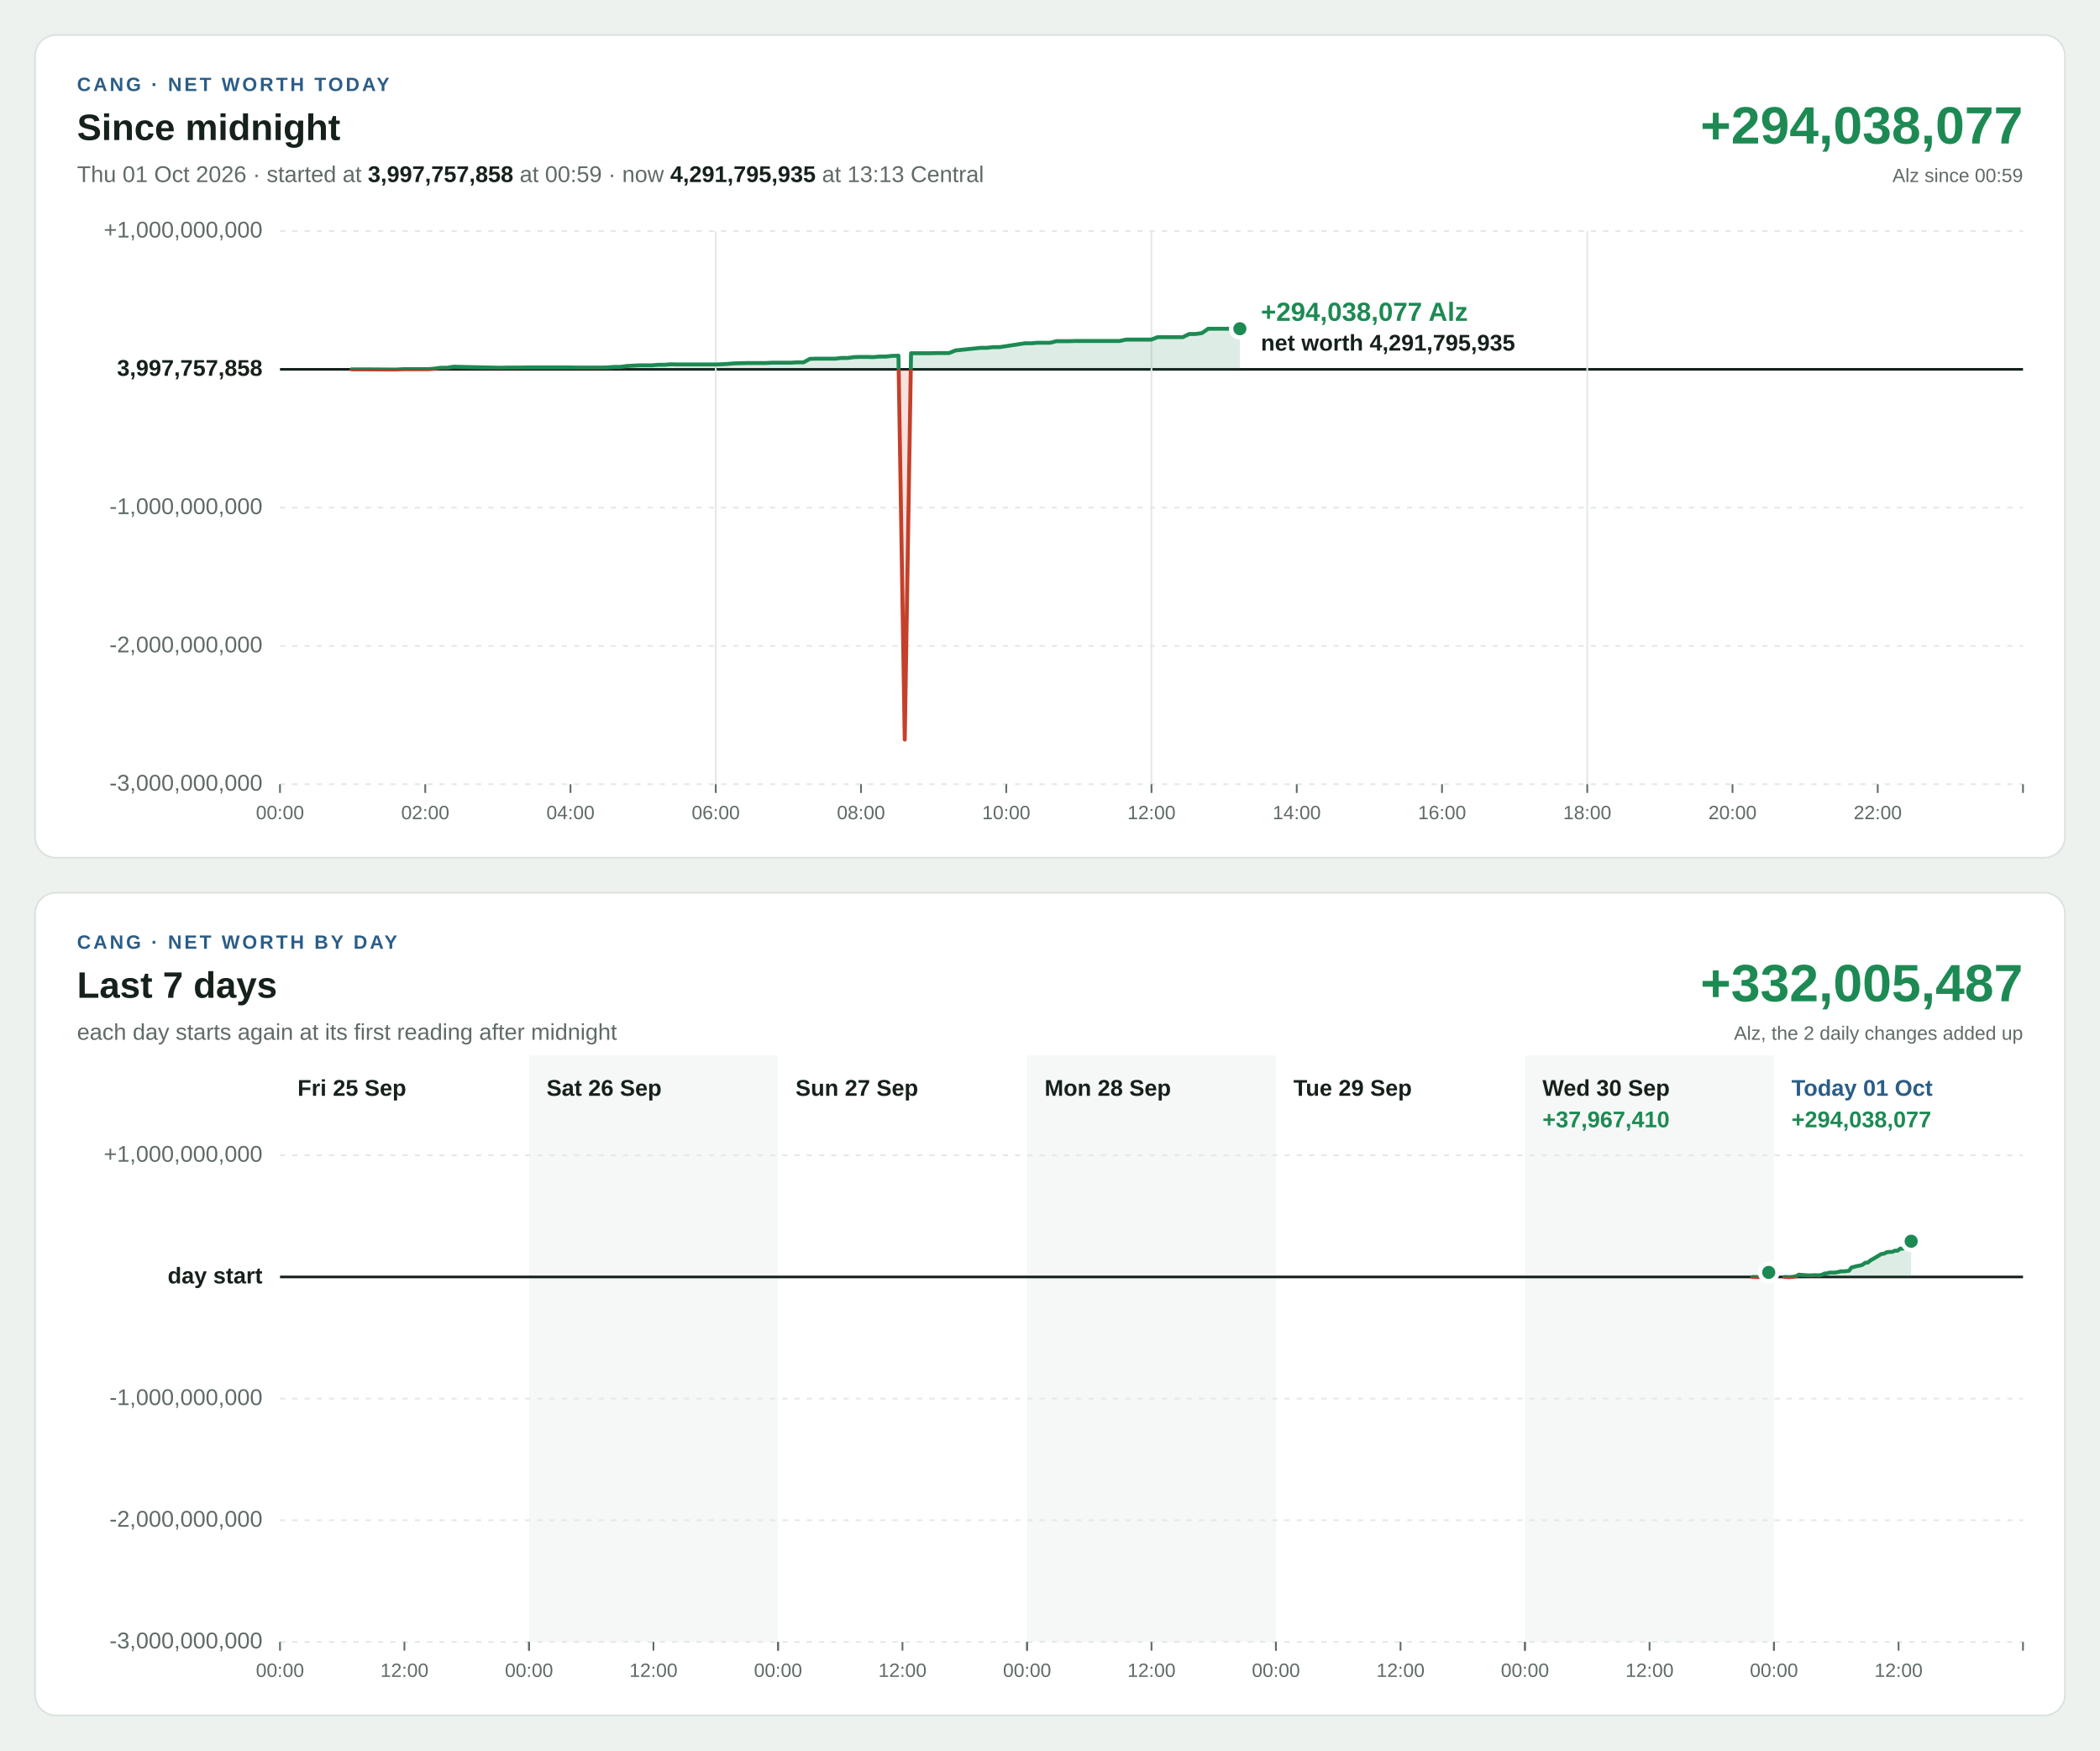
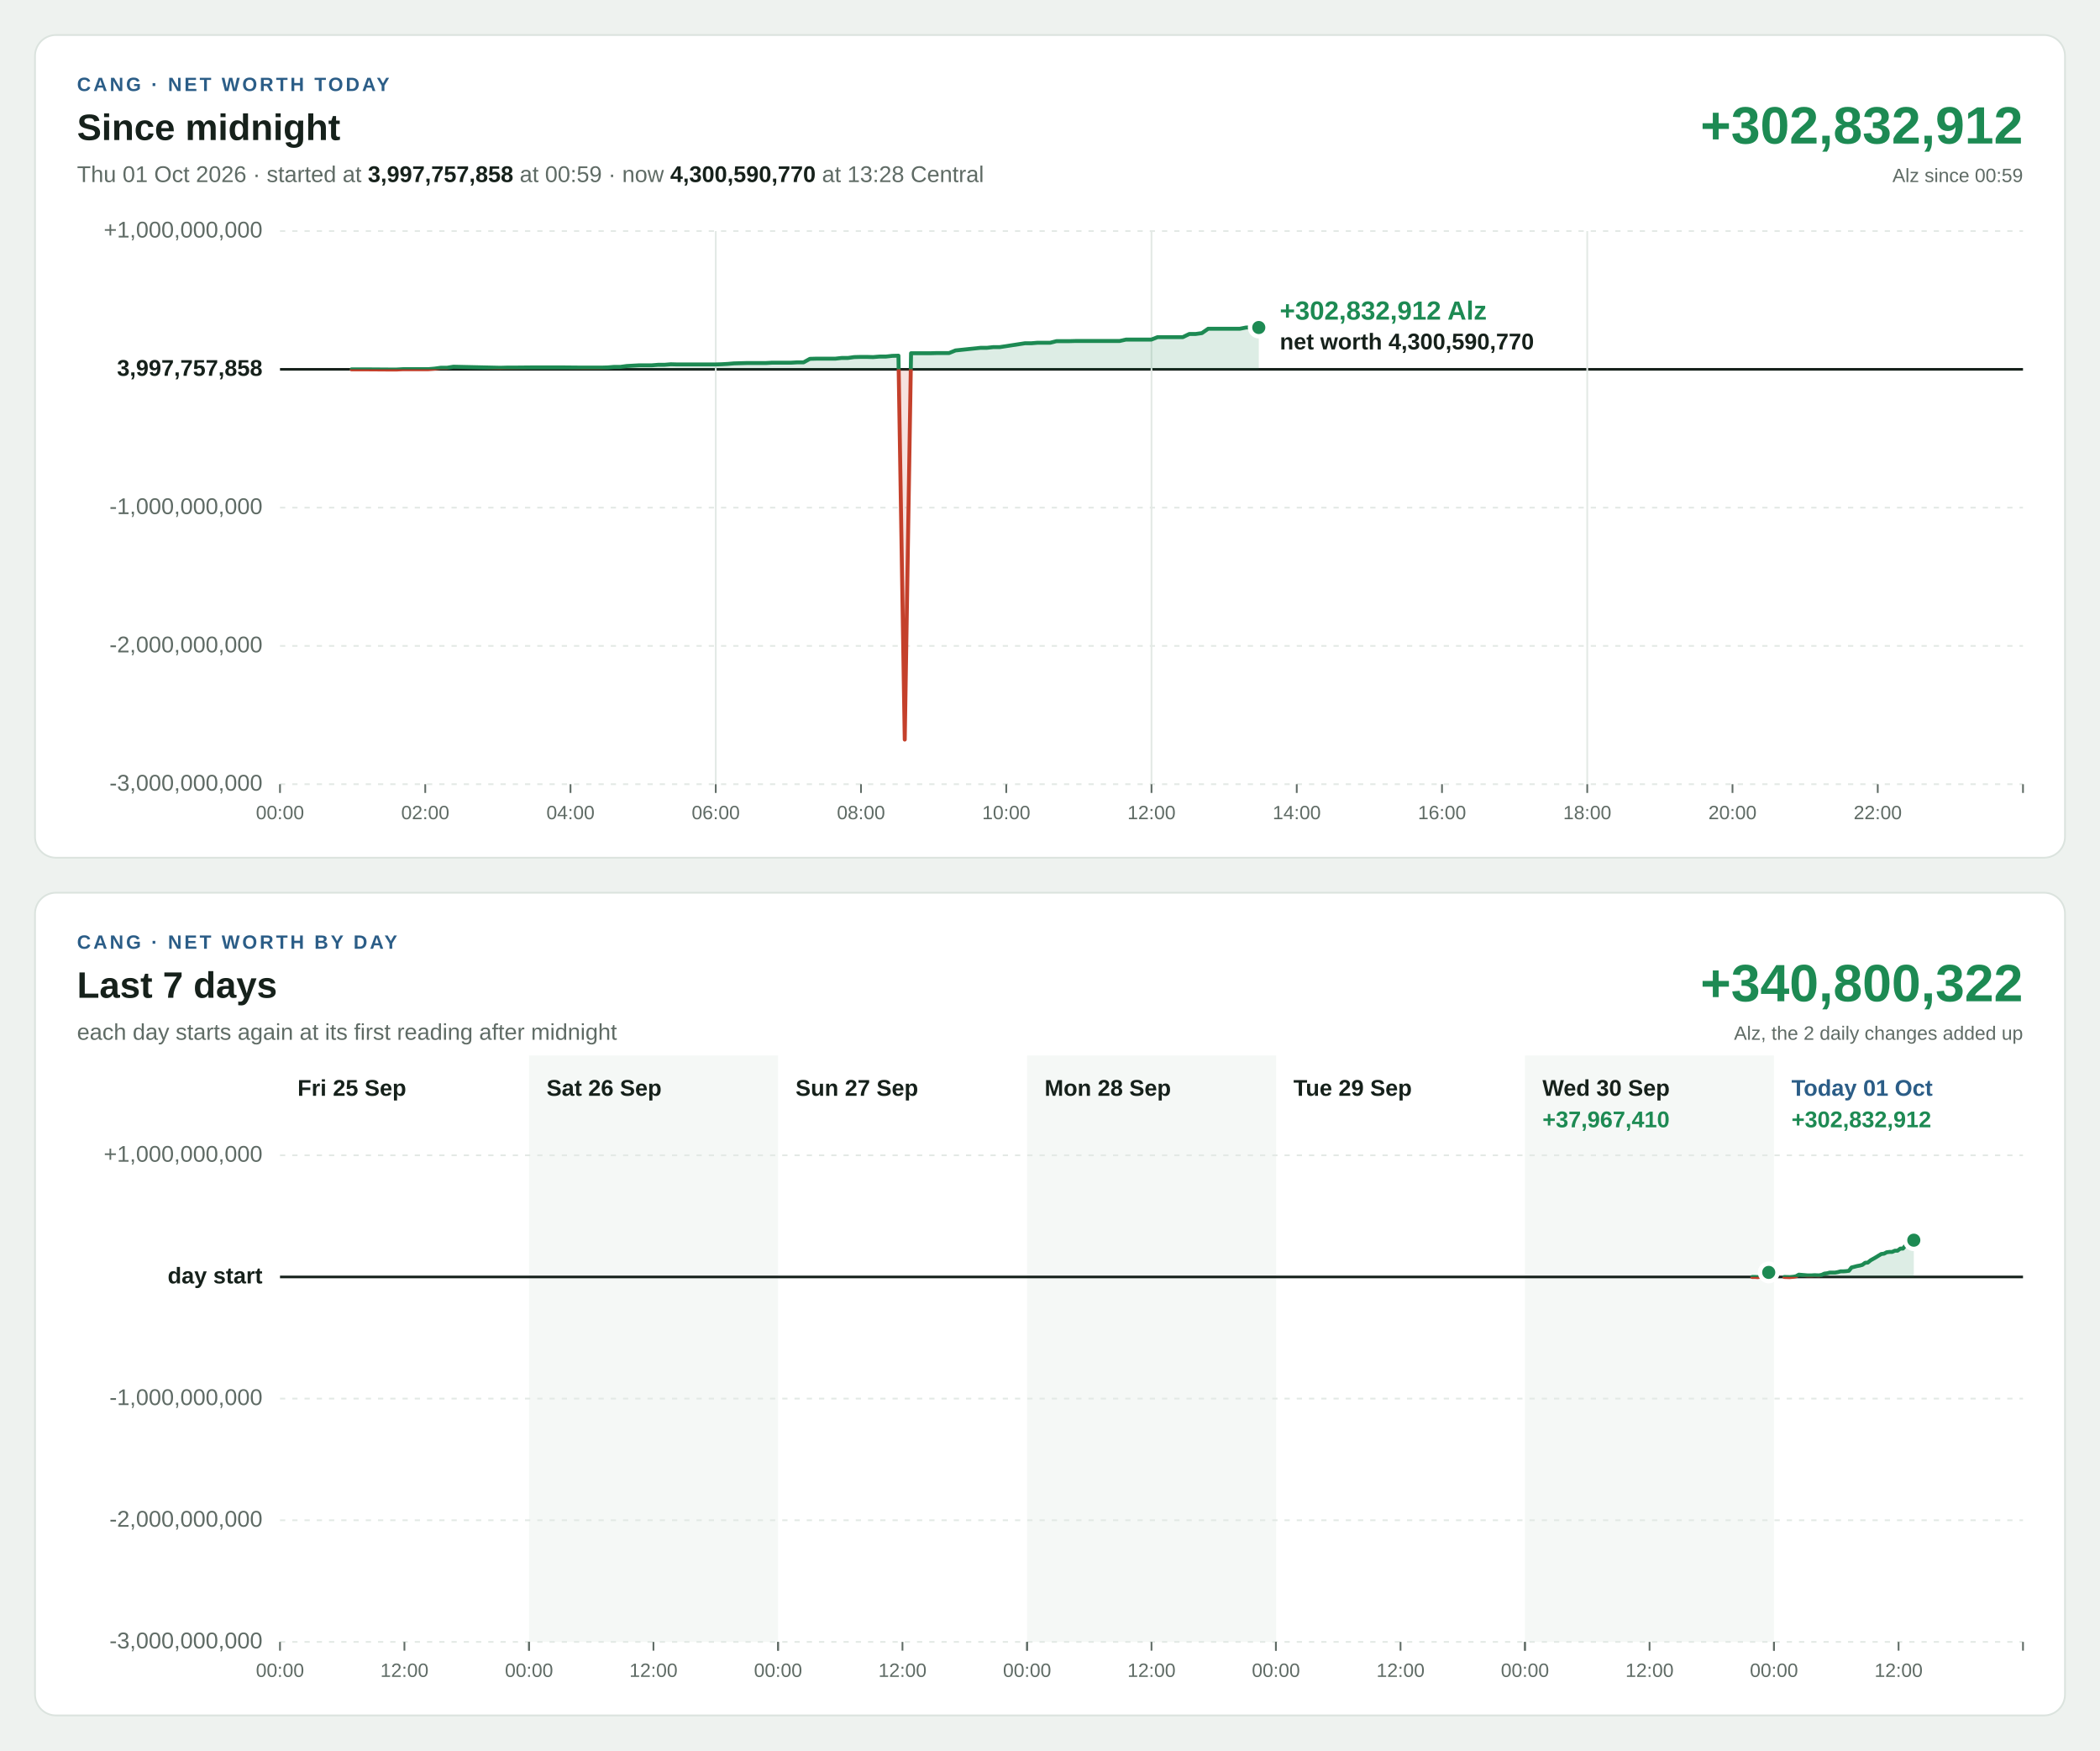
<svg xmlns="http://www.w3.org/2000/svg" width="1200" height="1000" viewBox="0 0 1200 1000" font-family="Segoe UI, Helvetica Neue, Arial, sans-serif" font-size="13" style="font-variant-numeric: tabular-nums">
  <rect width="1200" height="1000" fill="#eef2ef" />
  <g transform="translate(20,20)">
    <rect width="1160" height="470" rx="12" fill="#ffffff" stroke="#dbe3de" />
    <text x="24" y="32" font-size="11" font-weight="700" letter-spacing="1.4" fill="#2b5d87">CANG · NET WORTH TODAY</text>
    <text x="24" y="60" font-size="21" font-weight="700" fill="#16211b">Since midnight</text>
-     <text x="24" y="84" fill="#5f6b65">Thu 01 Oct 2026 · started at <tspan font-weight="700" fill="#16211b">3,997,757,858</tspan> at 00:59 · now <tspan font-weight="700" fill="#16211b">4,291,795,935</tspan> at 13:13 Central</text>
-     <text x="1136" y="62" font-size="30" font-weight="700" text-anchor="end" fill="#1d8a53">+294,038,077</text>
+     <text x="24" y="84" fill="#5f6b65">Thu 01 Oct 2026 · started at <tspan font-weight="700" fill="#16211b">3,997,757,858</tspan> at 00:59 · now <tspan font-weight="700" fill="#16211b">4,300,590,770</tspan> at 13:28 Central</text>
+     <text x="1136" y="62" font-size="30" font-weight="700" text-anchor="end" fill="#1d8a53">+302,832,912</text>
    <text x="1136" y="84" font-size="11" text-anchor="end" fill="#5f6b65">Alz since 00:59</text>
    <line x1="140" x2="1136" y1="428.0" y2="428.0" stroke="#e3e9e5" stroke-width="1" stroke-dasharray="3 4" />
    <text x="130" y="428.0" text-anchor="end" dominant-baseline="middle" font-weight="400" fill="#5f6b65">-3,000,000,000</text>
    <line x1="140" x2="1136" y1="349.0" y2="349.0" stroke="#e3e9e5" stroke-width="1" stroke-dasharray="3 4" />
    <text x="130" y="349.0" text-anchor="end" dominant-baseline="middle" font-weight="400" fill="#5f6b65">-2,000,000,000</text>
    <line x1="140" x2="1136" y1="270.0" y2="270.0" stroke="#e3e9e5" stroke-width="1" stroke-dasharray="3 4" />
    <text x="130" y="270.0" text-anchor="end" dominant-baseline="middle" font-weight="400" fill="#5f6b65">-1,000,000,000</text>
    <line x1="140" x2="1136" y1="191.0" y2="191.0" stroke="#16211b" stroke-width="1.5" />
    <text x="130" y="191.0" text-anchor="end" dominant-baseline="middle" font-weight="700" fill="#16211b">3,997,757,858</text>
    <line x1="140" x2="1136" y1="112.0" y2="112.0" stroke="#e3e9e5" stroke-width="1" stroke-dasharray="3 4" />
    <text x="130" y="112.0" text-anchor="end" dominant-baseline="middle" font-weight="400" fill="#5f6b65">+1,000,000,000</text>
    <line x1="140.0" x2="140.0" y1="428" y2="433" stroke="#5f6b65" stroke-width="1" />
    <text x="140.0" y="448" font-size="11" text-anchor="middle" fill="#5f6b65">00:00</text>
    <line x1="223.0" x2="223.0" y1="428" y2="433" stroke="#5f6b65" stroke-width="1" />
    <text x="223.0" y="448" font-size="11" text-anchor="middle" fill="#5f6b65">02:00</text>
    <line x1="306.0" x2="306.0" y1="428" y2="433" stroke="#5f6b65" stroke-width="1" />
    <text x="306.0" y="448" font-size="11" text-anchor="middle" fill="#5f6b65">04:00</text>
    <line x1="389.0" x2="389.0" y1="112" y2="428" stroke="#e3e9e5" stroke-width="1" />
    <line x1="389.0" x2="389.0" y1="428" y2="433" stroke="#5f6b65" stroke-width="1" />
    <text x="389.0" y="448" font-size="11" text-anchor="middle" fill="#5f6b65">06:00</text>
    <line x1="472.0" x2="472.0" y1="428" y2="433" stroke="#5f6b65" stroke-width="1" />
    <text x="472.0" y="448" font-size="11" text-anchor="middle" fill="#5f6b65">08:00</text>
    <line x1="555.0" x2="555.0" y1="428" y2="433" stroke="#5f6b65" stroke-width="1" />
    <text x="555.0" y="448" font-size="11" text-anchor="middle" fill="#5f6b65">10:00</text>
    <line x1="638.0" x2="638.0" y1="112" y2="428" stroke="#e3e9e5" stroke-width="1" />
    <line x1="638.0" x2="638.0" y1="428" y2="433" stroke="#5f6b65" stroke-width="1" />
    <text x="638.0" y="448" font-size="11" text-anchor="middle" fill="#5f6b65">12:00</text>
    <line x1="721.0" x2="721.0" y1="428" y2="433" stroke="#5f6b65" stroke-width="1" />
    <text x="721.0" y="448" font-size="11" text-anchor="middle" fill="#5f6b65">14:00</text>
    <line x1="804.0" x2="804.0" y1="428" y2="433" stroke="#5f6b65" stroke-width="1" />
    <text x="804.0" y="448" font-size="11" text-anchor="middle" fill="#5f6b65">16:00</text>
    <line x1="887.0" x2="887.0" y1="112" y2="428" stroke="#e3e9e5" stroke-width="1" />
    <line x1="887.0" x2="887.0" y1="428" y2="433" stroke="#5f6b65" stroke-width="1" />
    <text x="887.0" y="448" font-size="11" text-anchor="middle" fill="#5f6b65">18:00</text>
    <line x1="970.0" x2="970.0" y1="428" y2="433" stroke="#5f6b65" stroke-width="1" />
    <text x="970.0" y="448" font-size="11" text-anchor="middle" fill="#5f6b65">20:00</text>
    <line x1="1053.0" x2="1053.0" y1="428" y2="433" stroke="#5f6b65" stroke-width="1" />
    <text x="1053.0" y="448" font-size="11" text-anchor="middle" fill="#5f6b65">22:00</text>
    <line x1="1136.0" x2="1136.0" y1="428" y2="433" stroke="#5f6b65" stroke-width="1" />
    <defs>
-       <path id="shape-today" d="M180.9 191.0L180.9 191.0L184.6 191.0L188.2 191.0L202.9 191.1L206.6 191.1L210.2 190.9L217.3 190.9L220.9 190.9L224.6 190.9L228.2 190.6L231.8 190.1L235.4 190.1L239.1 189.5L265.9 190.1L269.5 190.0L273.1 190.0L283.9 189.9L287.5 189.9L291.2 189.9L294.8 189.9L298.4 189.9L302.0 189.9L312.9 190.0L316.5 190.0L320.1 190.0L323.7 190.0L327.3 189.9L330.9 189.6L334.5 189.6L338.1 189.1L341.7 188.9L345.3 188.7L348.9 188.7L352.5 188.7L356.1 188.4L359.7 188.4L363.3 188.1L367.0 188.2L370.5 188.2L374.1 188.2L377.8 188.2L381.4 188.2L385.0 188.2L388.6 188.2L392.2 188.1L395.8 187.9L399.4 187.6L403.0 187.5L406.6 187.4L410.3 187.4L413.9 187.4L417.5 187.4L421.1 187.2L424.7 187.2L428.4 187.2L432.0 187.2L435.6 187.0L439.2 187.0L442.8 185.0L446.4 184.9L450.0 184.9L453.6 184.9L457.3 184.9L460.9 184.5L464.5 184.5L468.1 184.0L471.7 183.9L475.3 183.9L478.9 184.0L482.6 183.7L486.2 183.7L489.8 183.3L493.4 183.2L497.0 402.5L500.6 181.8L504.3 181.8L507.9 181.8L511.5 181.8L515.1 181.7L518.7 181.7L522.3 181.7L526.0 180.2L540.4 178.7L544.0 178.7L547.6 178.3L551.3 178.3L565.7 176.1L569.3 176.1L572.9 175.8L576.6 175.8L580.1 175.8L583.7 174.9L587.4 174.9L591.0 174.9L594.6 174.8L598.2 174.8L601.8 174.8L605.4 174.8L609.0 174.8L612.6 174.8L616.2 174.8L619.8 174.8L623.4 174.0L627.1 174.0L630.7 174.0L634.3 174.0L637.9 174.0L641.5 172.6L645.1 172.6L648.8 172.6L652.3 172.6L655.9 172.6L659.6 170.8L663.2 170.8L666.8 170.3L670.4 167.8L674.0 167.8L677.6 167.8L681.3 167.8L684.9 167.8L688.5 167.8L688.5 191.0Z" />
-       <path id="line-today" d="M180.9 191.0L184.6 191.0L188.2 191.0L202.9 191.1L206.6 191.1L210.2 190.9L217.3 190.9L220.9 190.9L224.6 190.9L228.2 190.6L231.8 190.1L235.4 190.1L239.1 189.5L265.9 190.1L269.5 190.0L273.1 190.0L283.9 189.9L287.5 189.9L291.2 189.9L294.8 189.9L298.4 189.9L302.0 189.9L312.9 190.0L316.5 190.0L320.1 190.0L323.7 190.0L327.3 189.9L330.9 189.6L334.5 189.6L338.1 189.1L341.7 188.9L345.3 188.7L348.9 188.7L352.5 188.7L356.1 188.4L359.7 188.4L363.3 188.1L367.0 188.2L370.5 188.2L374.1 188.2L377.8 188.2L381.4 188.2L385.0 188.2L388.6 188.2L392.2 188.1L395.8 187.9L399.4 187.6L403.0 187.5L406.6 187.4L410.3 187.4L413.9 187.4L417.5 187.4L421.1 187.2L424.7 187.2L428.4 187.2L432.0 187.2L435.6 187.0L439.2 187.0L442.8 185.0L446.4 184.9L450.0 184.9L453.6 184.9L457.3 184.9L460.9 184.5L464.5 184.5L468.1 184.0L471.7 183.9L475.3 183.9L478.9 184.0L482.6 183.7L486.2 183.7L489.8 183.3L493.4 183.2L497.0 402.5L500.6 181.8L504.3 181.8L507.9 181.8L511.5 181.8L515.1 181.7L518.7 181.7L522.3 181.7L526.0 180.2L540.4 178.7L544.0 178.7L547.6 178.3L551.3 178.3L565.7 176.1L569.3 176.1L572.9 175.8L576.6 175.8L580.1 175.8L583.7 174.9L587.4 174.9L591.0 174.9L594.6 174.8L598.2 174.8L601.8 174.8L605.4 174.8L609.0 174.8L612.6 174.8L616.2 174.8L619.8 174.8L623.4 174.0L627.1 174.0L630.7 174.0L634.3 174.0L637.9 174.0L641.5 172.6L645.1 172.6L648.8 172.6L652.3 172.6L655.9 172.6L659.6 170.8L663.2 170.8L666.8 170.3L670.4 167.8L674.0 167.8L677.6 167.8L681.3 167.8L684.9 167.8L688.5 167.8" />
+       <path id="shape-today" d="M180.9 191.0L180.9 191.0L184.6 191.0L188.2 191.0L202.9 191.1L206.6 191.1L210.2 190.9L217.3 190.9L220.9 190.9L224.6 190.9L228.2 190.6L231.8 190.1L235.4 190.1L239.1 189.5L265.9 190.1L269.5 190.0L273.1 190.0L283.9 189.9L287.5 189.9L291.2 189.9L294.8 189.9L298.4 189.9L302.0 189.9L312.9 190.0L316.5 190.0L320.1 190.0L323.7 190.0L327.3 189.9L330.9 189.6L334.5 189.6L338.1 189.1L341.7 188.9L345.3 188.7L348.9 188.7L352.5 188.7L356.1 188.4L359.7 188.4L363.3 188.1L367.0 188.2L370.5 188.2L374.1 188.2L377.8 188.2L381.4 188.2L385.0 188.2L388.6 188.2L392.2 188.1L395.8 187.9L399.4 187.6L403.0 187.5L406.6 187.4L410.3 187.4L413.9 187.4L417.5 187.4L421.1 187.2L424.7 187.2L428.4 187.2L432.0 187.2L435.6 187.0L439.2 187.0L442.8 185.0L446.4 184.9L450.0 184.9L453.6 184.9L457.3 184.9L460.9 184.5L464.5 184.5L468.1 184.0L471.7 183.9L475.3 183.9L478.9 184.0L482.6 183.7L486.2 183.7L489.8 183.3L493.4 183.2L497.0 402.5L500.6 181.8L504.3 181.8L507.9 181.8L511.5 181.8L515.1 181.7L518.7 181.7L522.3 181.7L526.0 180.2L540.4 178.7L544.0 178.7L547.6 178.3L551.3 178.3L565.7 176.1L569.3 176.1L572.9 175.8L576.6 175.8L580.1 175.8L583.7 174.9L587.4 174.9L591.0 174.9L594.6 174.8L598.2 174.8L601.8 174.8L605.4 174.8L609.0 174.8L612.6 174.8L616.2 174.8L619.8 174.8L623.4 174.0L627.1 174.0L630.7 174.0L634.3 174.0L637.9 174.0L641.5 172.6L645.1 172.6L648.8 172.6L652.3 172.6L655.9 172.6L659.6 170.8L663.2 170.8L666.8 170.3L670.4 167.8L674.0 167.8L677.6 167.8L681.3 167.8L684.9 167.8L688.5 167.8L692.1 167.1L695.8 167.1L699.3 167.1L699.3 191.0Z" />
+       <path id="line-today" d="M180.9 191.0L184.6 191.0L188.2 191.0L202.9 191.1L206.6 191.1L210.2 190.9L217.3 190.9L220.9 190.9L224.6 190.9L228.2 190.6L231.8 190.1L235.4 190.1L239.1 189.5L265.9 190.1L269.5 190.0L273.1 190.0L283.9 189.9L287.5 189.9L291.2 189.9L294.8 189.9L298.4 189.9L302.0 189.9L312.9 190.0L316.5 190.0L320.1 190.0L323.7 190.0L327.3 189.9L330.9 189.6L334.5 189.6L338.1 189.1L341.7 188.9L345.3 188.7L348.9 188.7L352.5 188.7L356.1 188.4L359.7 188.4L363.3 188.1L367.0 188.2L370.5 188.2L374.1 188.2L377.8 188.2L381.4 188.2L385.0 188.2L388.6 188.2L392.2 188.1L395.8 187.9L399.4 187.6L403.0 187.5L406.6 187.4L410.3 187.4L413.9 187.4L417.5 187.4L421.1 187.2L424.7 187.2L428.4 187.2L432.0 187.2L435.6 187.0L439.2 187.0L442.8 185.0L446.4 184.9L450.0 184.9L453.6 184.9L457.3 184.9L460.9 184.5L464.5 184.5L468.1 184.0L471.7 183.9L475.3 183.9L478.9 184.0L482.6 183.7L486.2 183.7L489.8 183.3L493.4 183.2L497.0 402.5L500.6 181.8L504.3 181.8L507.9 181.8L511.5 181.8L515.1 181.7L518.7 181.7L522.3 181.7L526.0 180.2L540.4 178.7L544.0 178.7L547.6 178.3L551.3 178.3L565.7 176.1L569.3 176.1L572.9 175.8L576.6 175.8L580.1 175.8L583.7 174.9L587.4 174.9L591.0 174.9L594.6 174.8L598.2 174.8L601.8 174.8L605.4 174.8L609.0 174.8L612.6 174.8L616.2 174.8L619.8 174.8L623.4 174.0L627.1 174.0L630.7 174.0L634.3 174.0L637.9 174.0L641.5 172.6L645.1 172.6L648.8 172.6L652.3 172.6L655.9 172.6L659.6 170.8L663.2 170.8L666.8 170.3L670.4 167.8L674.0 167.8L677.6 167.8L681.3 167.8L684.9 167.8L688.5 167.8L692.1 167.1L695.8 167.1L699.3 167.1" />
      <clipPath id="up-today">
        <rect x="140" y="112" width="996" height="79.0" />
      </clipPath>
      <clipPath id="down-today">
        <rect x="140" y="191.0" width="996" height="237.0" />
      </clipPath>
    </defs>
    <use href="#shape-today" fill="#1d8a53" fill-opacity="0.15" clip-path="url(#up-today)" />
    <use href="#line-today" fill="none" stroke="#1d8a53" stroke-width="2.25" stroke-linejoin="round" stroke-linecap="round" clip-path="url(#up-today)" />
    <use href="#shape-today" fill="#c4402b" fill-opacity="0.15" clip-path="url(#down-today)" />
    <use href="#line-today" fill="none" stroke="#c4402b" stroke-width="2.25" stroke-linejoin="round" stroke-linecap="round" clip-path="url(#down-today)" />
-     <circle cx="688.5" cy="167.8" r="5" fill="#1d8a53" stroke="#ffffff" stroke-width="2.5" />
-     <text x="700.5" y="163.3" text-anchor="start" font-size="15" font-weight="700" fill="#1d8a53" stroke="#ffffff" stroke-width="4" stroke-linejoin="round" paint-order="stroke">+294,038,077 Alz</text>
-     <text x="700.5" y="180.3" text-anchor="start" font-size="13" font-weight="600" fill="#16211b" stroke="#ffffff" stroke-width="4" stroke-linejoin="round" paint-order="stroke">net worth 4,291,795,935</text>
+     <circle cx="699.3" cy="167.1" r="5" fill="#1d8a53" stroke="#ffffff" stroke-width="2.5" />
+     <text x="711.3" y="162.6" text-anchor="start" font-size="15" font-weight="700" fill="#1d8a53" stroke="#ffffff" stroke-width="4" stroke-linejoin="round" paint-order="stroke">+302,832,912 Alz</text>
+     <text x="711.3" y="179.6" text-anchor="start" font-size="13" font-weight="600" fill="#16211b" stroke="#ffffff" stroke-width="4" stroke-linejoin="round" paint-order="stroke">net worth 4,300,590,770</text>
  </g>
  <g transform="translate(20,510)">
    <rect width="1160" height="470" rx="12" fill="#ffffff" stroke="#dbe3de" />
    <text x="24" y="32" font-size="11" font-weight="700" letter-spacing="1.4" fill="#2b5d87">CANG · NET WORTH BY DAY</text>
    <text x="24" y="60" font-size="21" font-weight="700" fill="#16211b">Last 7 days</text>
    <text x="24" y="84" fill="#5f6b65">each day starts again at its first reading after midnight</text>
-     <text x="1136" y="62" font-size="30" font-weight="700" text-anchor="end" fill="#1d8a53">+332,005,487</text>
+     <text x="1136" y="62" font-size="30" font-weight="700" text-anchor="end" fill="#1d8a53">+340,800,322</text>
    <text x="1136" y="84" font-size="11" text-anchor="end" fill="#5f6b65">Alz, the 2 daily changes added up</text>
    <rect x="282.3" y="93" width="142.3" height="335" fill="#f5f8f6" />
    <rect x="566.9" y="93" width="142.3" height="335" fill="#f5f8f6" />
    <rect x="851.4" y="93" width="142.3" height="335" fill="#f5f8f6" />
    <line x1="140" x2="1136" y1="428.0" y2="428.0" stroke="#e3e9e5" stroke-width="1" stroke-dasharray="3 4" />
    <text x="130" y="428.0" text-anchor="end" dominant-baseline="middle" font-weight="400" fill="#5f6b65">-3,000,000,000</text>
    <line x1="140" x2="1136" y1="358.5" y2="358.5" stroke="#e3e9e5" stroke-width="1" stroke-dasharray="3 4" />
    <text x="130" y="358.5" text-anchor="end" dominant-baseline="middle" font-weight="400" fill="#5f6b65">-2,000,000,000</text>
    <line x1="140" x2="1136" y1="289.0" y2="289.0" stroke="#e3e9e5" stroke-width="1" stroke-dasharray="3 4" />
    <text x="130" y="289.0" text-anchor="end" dominant-baseline="middle" font-weight="400" fill="#5f6b65">-1,000,000,000</text>
    <line x1="140" x2="1136" y1="219.5" y2="219.5" stroke="#16211b" stroke-width="1.5" />
    <text x="130" y="219.5" text-anchor="end" dominant-baseline="middle" font-weight="700" fill="#16211b">day start</text>
    <line x1="140" x2="1136" y1="150.0" y2="150.0" stroke="#e3e9e5" stroke-width="1" stroke-dasharray="3 4" />
    <text x="130" y="150.0" text-anchor="end" dominant-baseline="middle" font-weight="400" fill="#5f6b65">+1,000,000,000</text>
    <text x="150.0" y="116" font-weight="700" fill="#16211b">Fri 25 Sep</text>
    <line x1="140.0" x2="140.0" y1="428" y2="433" stroke="#5f6b65" stroke-width="1" />
    <text x="140.0" y="448" font-size="11" text-anchor="middle" fill="#5f6b65">00:00</text>
    <line x1="211.1" x2="211.1" y1="428" y2="433" stroke="#5f6b65" stroke-width="1" />
    <text x="211.1" y="448" font-size="11" text-anchor="middle" fill="#5f6b65">12:00</text>
    <line x1="282.3" x2="282.3" y1="428" y2="433" stroke="#5f6b65" stroke-width="1" />
    <text x="292.3" y="116" font-weight="700" fill="#16211b">Sat 26 Sep</text>
    <line x1="282.3" x2="282.3" y1="428" y2="433" stroke="#5f6b65" stroke-width="1" />
    <text x="282.3" y="448" font-size="11" text-anchor="middle" fill="#5f6b65">00:00</text>
    <line x1="353.4" x2="353.4" y1="428" y2="433" stroke="#5f6b65" stroke-width="1" />
    <text x="353.4" y="448" font-size="11" text-anchor="middle" fill="#5f6b65">12:00</text>
    <line x1="424.6" x2="424.6" y1="428" y2="433" stroke="#5f6b65" stroke-width="1" />
    <text x="434.6" y="116" font-weight="700" fill="#16211b">Sun 27 Sep</text>
    <line x1="424.6" x2="424.6" y1="428" y2="433" stroke="#5f6b65" stroke-width="1" />
    <text x="424.6" y="448" font-size="11" text-anchor="middle" fill="#5f6b65">00:00</text>
    <line x1="495.7" x2="495.7" y1="428" y2="433" stroke="#5f6b65" stroke-width="1" />
    <text x="495.7" y="448" font-size="11" text-anchor="middle" fill="#5f6b65">12:00</text>
    <line x1="566.9" x2="566.9" y1="428" y2="433" stroke="#5f6b65" stroke-width="1" />
    <text x="576.9" y="116" font-weight="700" fill="#16211b">Mon 28 Sep</text>
    <line x1="566.9" x2="566.9" y1="428" y2="433" stroke="#5f6b65" stroke-width="1" />
    <text x="566.9" y="448" font-size="11" text-anchor="middle" fill="#5f6b65">00:00</text>
    <line x1="638.0" x2="638.0" y1="428" y2="433" stroke="#5f6b65" stroke-width="1" />
    <text x="638.0" y="448" font-size="11" text-anchor="middle" fill="#5f6b65">12:00</text>
    <line x1="709.1" x2="709.1" y1="428" y2="433" stroke="#5f6b65" stroke-width="1" />
    <text x="719.1" y="116" font-weight="700" fill="#16211b">Tue 29 Sep</text>
    <line x1="709.1" x2="709.1" y1="428" y2="433" stroke="#5f6b65" stroke-width="1" />
    <text x="709.1" y="448" font-size="11" text-anchor="middle" fill="#5f6b65">00:00</text>
    <line x1="780.3" x2="780.3" y1="428" y2="433" stroke="#5f6b65" stroke-width="1" />
    <text x="780.3" y="448" font-size="11" text-anchor="middle" fill="#5f6b65">12:00</text>
    <line x1="851.4" x2="851.4" y1="428" y2="433" stroke="#5f6b65" stroke-width="1" />
    <text x="861.4" y="116" font-weight="700" fill="#16211b">Wed 30 Sep</text>
    <line x1="851.4" x2="851.4" y1="428" y2="433" stroke="#5f6b65" stroke-width="1" />
    <text x="851.4" y="448" font-size="11" text-anchor="middle" fill="#5f6b65">00:00</text>
    <line x1="922.6" x2="922.6" y1="428" y2="433" stroke="#5f6b65" stroke-width="1" />
    <text x="922.6" y="448" font-size="11" text-anchor="middle" fill="#5f6b65">12:00</text>
    <line x1="993.7" x2="993.7" y1="428" y2="433" stroke="#5f6b65" stroke-width="1" />
    <text x="861.4" y="134" font-weight="700" fill="#1d8a53">+37,967,410</text>
    <defs>
      <path id="shape-day5" d="M981.3 219.5L981.3 219.5L982.9 219.5L984.4 219.6L986.0 219.4L987.5 219.4L989.1 218.4L990.7 216.9L990.7 219.5Z" />
      <path id="line-day5" d="M981.3 219.5L982.9 219.5L984.4 219.6L986.0 219.4L987.5 219.4L989.1 218.4L990.7 216.9" />
      <clipPath id="up-day5">
        <rect x="140" y="150" width="996" height="69.5" />
      </clipPath>
      <clipPath id="down-day5">
        <rect x="140" y="219.5" width="996" height="208.5" />
      </clipPath>
    </defs>
    <use href="#shape-day5" fill="#1d8a53" fill-opacity="0.15" clip-path="url(#up-day5)" />
    <use href="#line-day5" fill="none" stroke="#1d8a53" stroke-width="2.25" stroke-linejoin="round" stroke-linecap="round" clip-path="url(#up-day5)" />
    <use href="#shape-day5" fill="#c4402b" fill-opacity="0.15" clip-path="url(#down-day5)" />
    <use href="#line-day5" fill="none" stroke="#c4402b" stroke-width="2.25" stroke-linejoin="round" stroke-linecap="round" clip-path="url(#down-day5)" />
    <circle cx="990.7" cy="216.9" r="5" fill="#1d8a53" stroke="#ffffff" stroke-width="2.5" />
    <text x="1003.7" y="116" font-weight="700" fill="#2b5d87">Today 01 Oct</text>
    <line x1="993.7" x2="993.7" y1="428" y2="433" stroke="#5f6b65" stroke-width="1" />
    <text x="993.7" y="448" font-size="11" text-anchor="middle" fill="#5f6b65">00:00</text>
    <line x1="1064.9" x2="1064.9" y1="428" y2="433" stroke="#5f6b65" stroke-width="1" />
    <text x="1064.9" y="448" font-size="11" text-anchor="middle" fill="#5f6b65">12:00</text>
    <line x1="1136.0" x2="1136.0" y1="428" y2="433" stroke="#5f6b65" stroke-width="1" />
-     <text x="1003.7" y="134" font-weight="700" fill="#1d8a53">+294,038,077</text>
+     <text x="1003.7" y="134" font-weight="700" fill="#1d8a53">+302,832,912</text>
    <defs>
-       <path id="shape-day6" d="M999.6 219.5L999.6 219.5L1002.7 219.6L1004.8 219.4L1006.3 219.1L1007.9 218.2L1012.7 218.6L1015.3 218.6L1016.9 218.5L1019.4 218.6L1021.0 218.3L1022.5 217.6L1024.1 217.4L1025.6 217.0L1027.2 217.0L1028.7 217.0L1030.3 216.7L1031.8 216.3L1033.4 216.3L1034.9 216.2L1036.5 216.0L1038.0 214.1L1039.6 213.7L1041.1 213.3L1042.7 213.0L1044.2 212.6L1045.8 211.4L1047.3 211.3L1048.9 210.0L1051.9 208.3L1055.0 206.4L1056.6 206.2L1058.1 205.4L1059.7 205.2L1061.2 205.2L1062.8 204.5L1064.3 204.5L1065.9 203.3L1067.4 203.3L1069.0 201.3L1070.5 199.1L1072.1 199.1L1072.1 219.5Z" />
-       <path id="line-day6" d="M999.6 219.5L1002.7 219.6L1004.8 219.4L1006.3 219.1L1007.9 218.2L1012.7 218.6L1015.3 218.6L1016.9 218.5L1019.4 218.6L1021.0 218.3L1022.5 217.6L1024.1 217.4L1025.6 217.0L1027.2 217.0L1028.7 217.0L1030.3 216.7L1031.8 216.3L1033.4 216.3L1034.9 216.2L1036.5 216.0L1038.0 214.1L1039.6 213.7L1041.1 213.3L1042.7 213.0L1044.2 212.6L1045.8 211.4L1047.3 211.3L1048.9 210.0L1051.9 208.3L1055.0 206.4L1056.6 206.2L1058.1 205.4L1059.7 205.2L1061.2 205.2L1062.8 204.5L1064.3 204.5L1065.9 203.3L1067.4 203.3L1069.0 201.3L1070.5 199.1L1072.1 199.1" />
+       <path id="shape-day6" d="M999.6 219.5L999.6 219.5L1002.7 219.6L1004.8 219.4L1006.3 219.1L1007.9 218.2L1012.7 218.6L1015.3 218.6L1016.9 218.5L1019.4 218.6L1021.0 218.3L1022.5 217.6L1024.1 217.4L1025.6 217.0L1027.2 217.0L1028.7 217.0L1030.3 216.7L1031.8 216.3L1033.4 216.3L1034.9 216.2L1036.5 216.0L1038.0 214.1L1039.6 213.7L1041.1 213.3L1042.7 213.0L1044.2 212.6L1045.8 211.4L1047.3 211.3L1048.9 210.0L1051.9 208.3L1055.0 206.4L1056.6 206.2L1058.1 205.4L1059.7 205.2L1061.2 205.2L1062.8 204.5L1064.3 204.5L1065.9 203.3L1067.4 203.3L1069.0 201.3L1070.5 199.1L1072.1 199.1L1073.6 198.5L1073.6 219.5Z" />
+       <path id="line-day6" d="M999.6 219.5L1002.7 219.6L1004.8 219.4L1006.3 219.1L1007.9 218.2L1012.7 218.6L1015.3 218.6L1016.9 218.5L1019.4 218.6L1021.0 218.3L1022.5 217.6L1024.1 217.4L1025.6 217.0L1027.2 217.0L1028.7 217.0L1030.3 216.7L1031.8 216.3L1033.4 216.3L1034.9 216.2L1036.5 216.0L1038.0 214.1L1039.6 213.7L1041.1 213.3L1042.7 213.0L1044.2 212.6L1045.8 211.4L1047.3 211.3L1048.9 210.0L1051.9 208.3L1055.0 206.4L1056.6 206.2L1058.1 205.4L1059.7 205.2L1061.2 205.2L1062.8 204.5L1064.3 204.5L1065.9 203.3L1067.4 203.3L1069.0 201.3L1070.5 199.1L1072.1 199.1L1073.6 198.5" />
      <clipPath id="up-day6">
        <rect x="140" y="150" width="996" height="69.5" />
      </clipPath>
      <clipPath id="down-day6">
        <rect x="140" y="219.5" width="996" height="208.5" />
      </clipPath>
    </defs>
    <use href="#shape-day6" fill="#1d8a53" fill-opacity="0.15" clip-path="url(#up-day6)" />
    <use href="#line-day6" fill="none" stroke="#1d8a53" stroke-width="2.25" stroke-linejoin="round" stroke-linecap="round" clip-path="url(#up-day6)" />
    <use href="#shape-day6" fill="#c4402b" fill-opacity="0.15" clip-path="url(#down-day6)" />
    <use href="#line-day6" fill="none" stroke="#c4402b" stroke-width="2.25" stroke-linejoin="round" stroke-linecap="round" clip-path="url(#down-day6)" />
-     <circle cx="1072.1" cy="199.1" r="5" fill="#1d8a53" stroke="#ffffff" stroke-width="2.5" />
+     <circle cx="1073.6" cy="198.5" r="5" fill="#1d8a53" stroke="#ffffff" stroke-width="2.5" />
  </g>
</svg>
